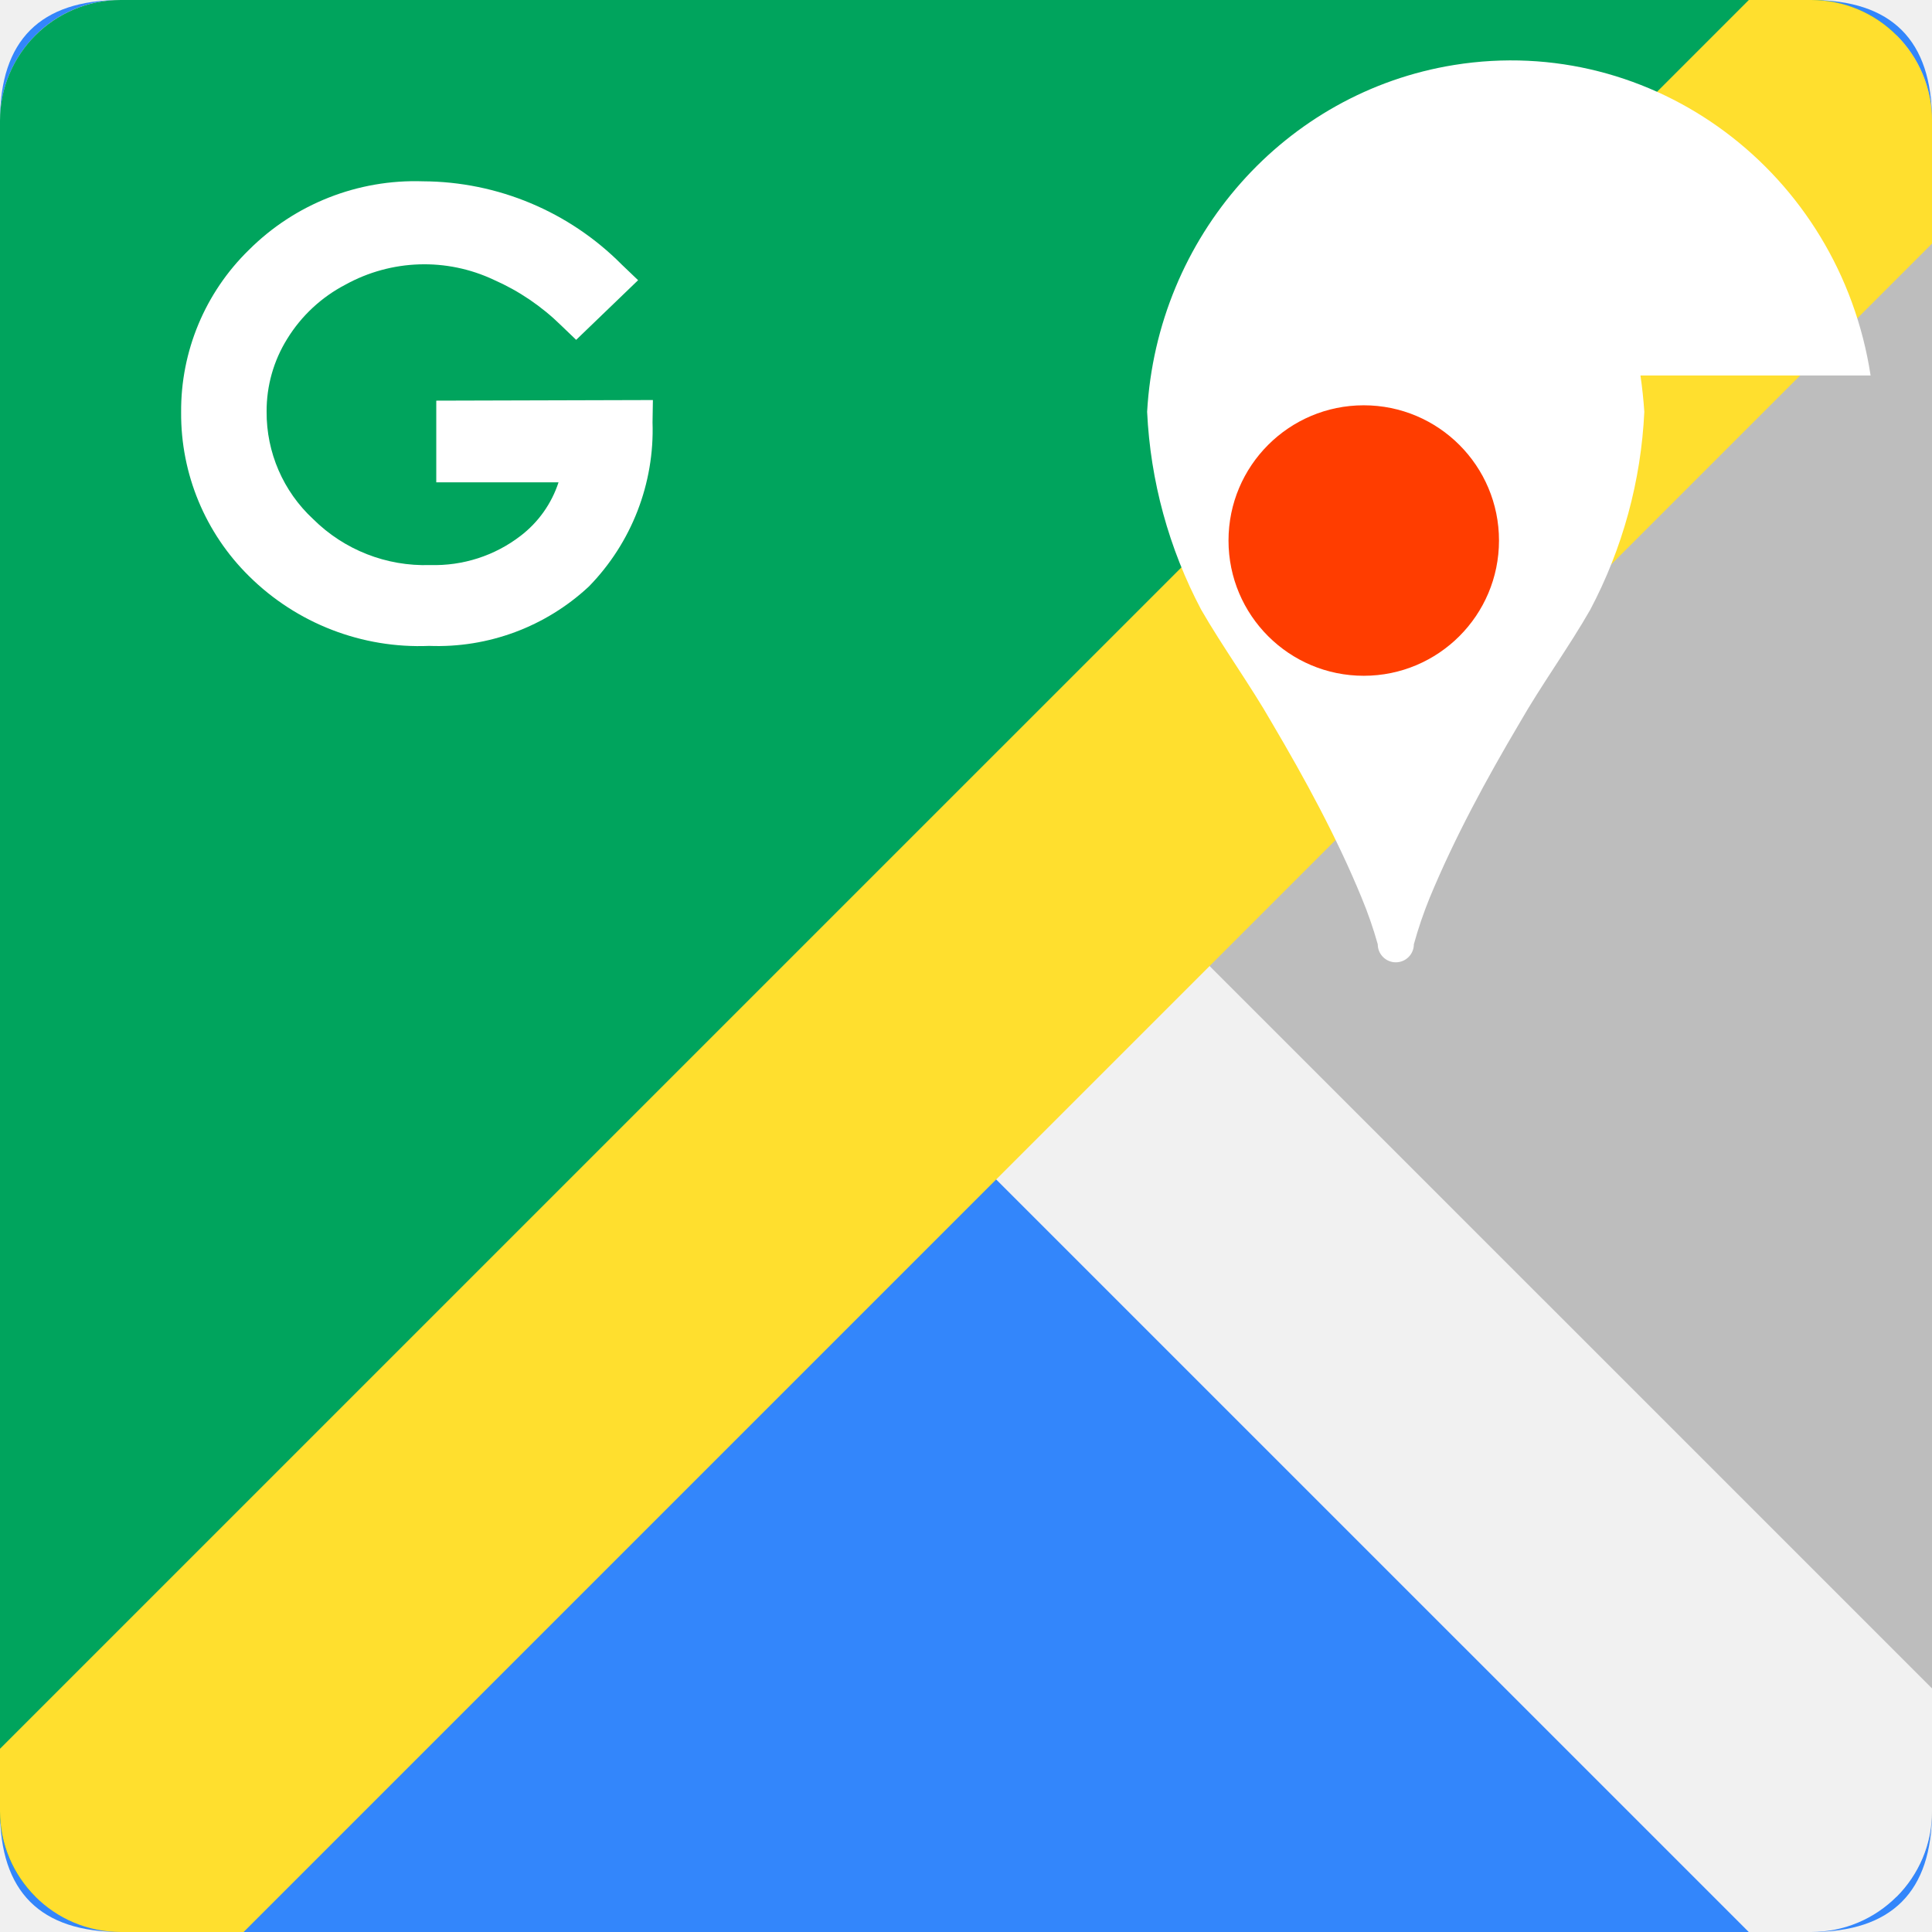
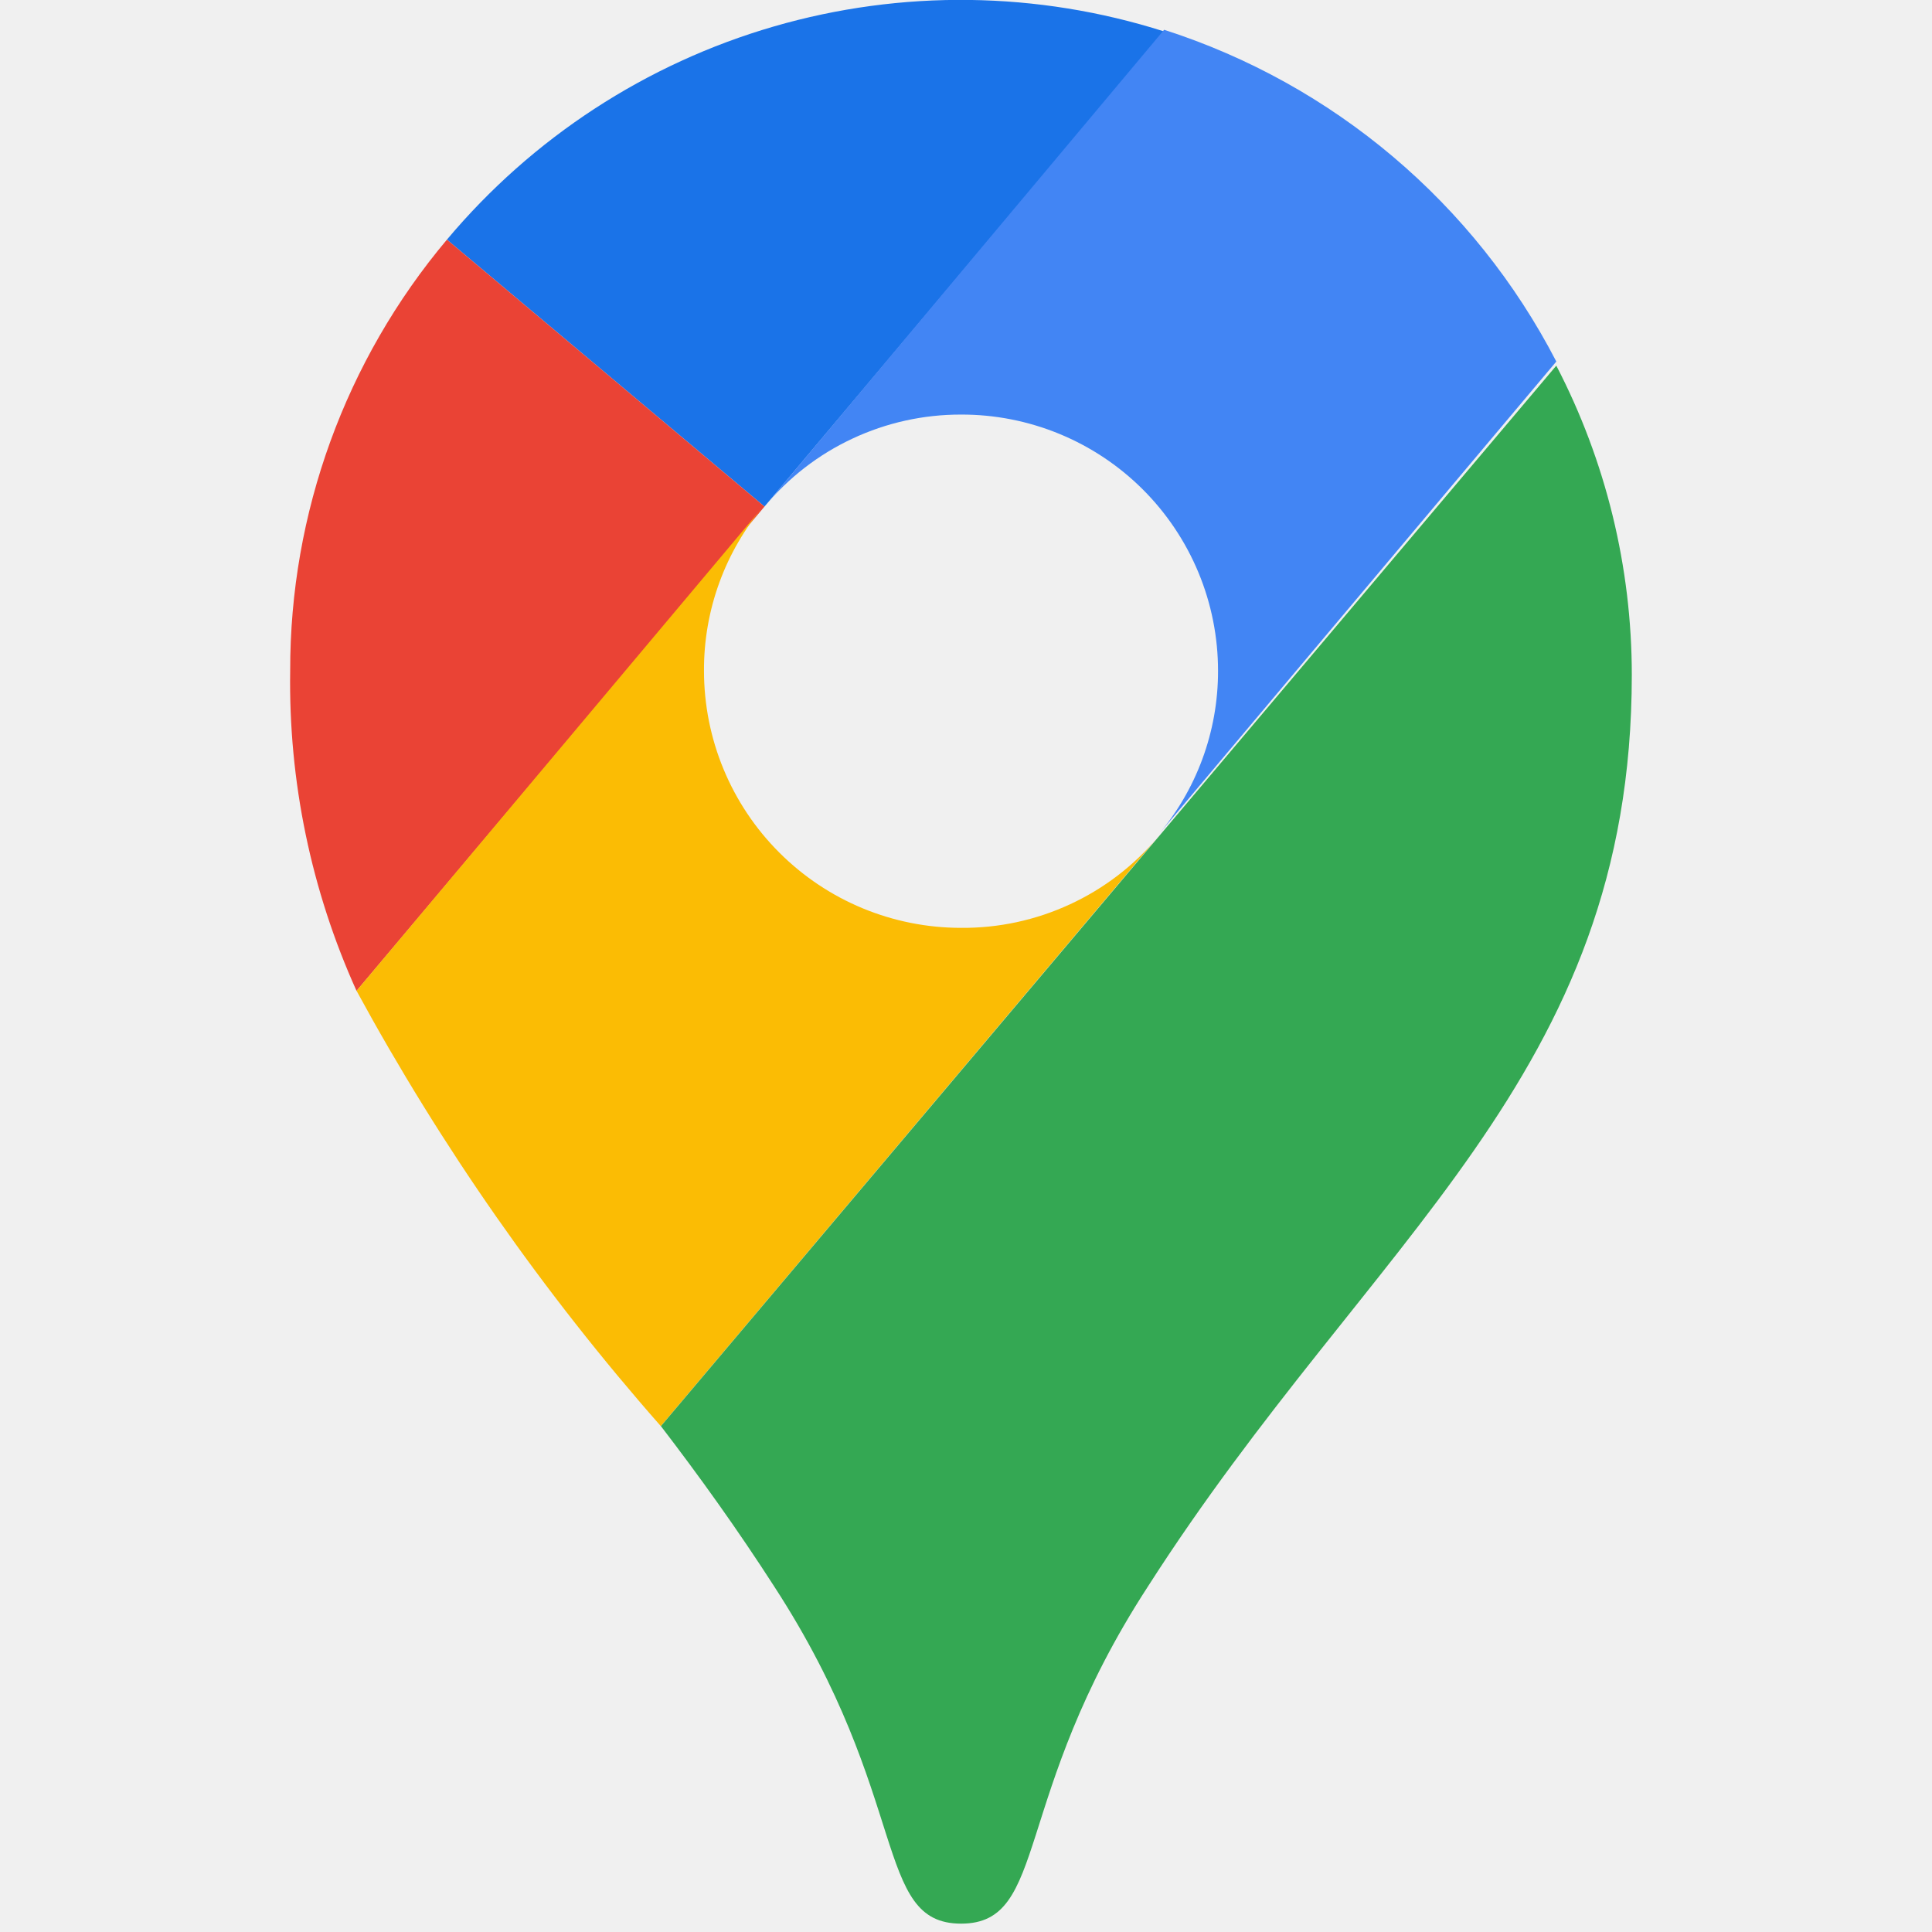
- <svg xmlns="http://www.w3.org/2000/svg" t="1774787719864" class="icon" viewBox="0 0 1024 1024" version="1.1" p-id="10197" width="128" height="128">
-   <path d="M0 0m64 0l896 0q64 0 64 64l0 896q0 64-64 64l-896 0q-64 0-64-64l0-896q0-64 64-64Z" fill="#3386FB" p-id="10198" />
-   <path d="M960 0a64 64 0 0 1 64 64v896c0 17.696-7.168 33.696-18.72 45.28L18.752 18.752A63.808 63.808 0 0 1 64 0h896z" fill="#BDBDBD" p-id="10199" />
-   <path d="M0 64a64 64 0 0 1 64-64h65.12l451.52 451.552L1024 894.88V960a64 64 0 0 1-64 64h-33.12L469.888 567.04 0 97.088V64z" fill="#F1F1F1" p-id="10200" />
-   <path d="M960 0c17.696 0 33.728 7.2 45.312 18.784L18.784 1005.312A63.808 63.808 0 0 1 0 960V64a64 64 0 0 1 64-64h896z" fill="#00A45D" p-id="10201" />
-   <path d="M231.232 212.384v43.264h64.8a58.56 58.56 0 0 1-20.096 28.352c-13.696 10.56-30.656 16-47.936 15.488a83.936 83.936 0 0 1-62.048-24.384 76.896 76.896 0 0 1-24.64-56.96 72.192 72.192 0 0 1 10.944-38.592c7.488-12.16 18.144-22.08 30.816-28.672 24.32-13.44 53.632-14.4 78.752-2.528 13.216 5.824 25.28 14.016 35.584 24.128l7.968 7.648 32.832-31.616-8.64-8.256a149.376 149.376 0 0 0-105.376-44.16A124.64 124.64 0 0 0 131.904 132.48 118.976 118.976 0 0 0 96 218.56a120.736 120.736 0 0 0 36.032 86.848 128 128 0 0 0 95.456 36.928 117.44 117.44 0 0 0 84.672-31.52 118.784 118.784 0 0 0 33.696-86.976l0.192-11.808-114.816 0.32z" fill="#FFFFFF" p-id="10202" />
-   <path d="M960 0a64 64 0 0 1 64 64v65.12L129.12 1024H64a64 64 0 0 1-64-64v-33.12L926.912 0H960z" fill="#FFDF2E" p-id="10203" />
-   <path d="M991.456 199.008c-16.544-107.84-115.328-181.504-220.672-164.576-89.76 14.432-157.536 90.976-162.784 183.84a249.504 249.504 0 0 0 28.64 104.864c11.04 19.232 26.464 40.64 37.44 59.904 17.664 29.952 34.432 60.736 47.616 92.8a218.624 218.624 0 0 1 8.544 24.64 9.44 9.44 0 0 0 19.136 0 223.872 223.872 0 0 1 8.384-24.64c13.312-32.064 30.016-62.848 47.744-92.8 11.008-19.328 26.432-40.672 37.376-59.904a249.504 249.504 0 0 0 28.64-104.864 246.976 246.976 0 0 0-2.048-19.264z" fill="#FFFFFF" p-id="10204" />
-   <path d="M794.496 286.496a71.68 71.68 0 1 1-143.36 0 71.68 71.68 0 0 1 143.36 0z" fill="#FF3D00" p-id="10205" />
+ <svg xmlns="http://www.w3.org/2000/svg" width="55" height="55" viewBox="0 0 55 55" fill="none">
+   <g clip-path="url(#clip0_7450_5251)">
+     <path d="M33.142 0.896C29.535 -0.252 25.667 -0.302 22.031 0.753C18.395 1.808 15.156 3.921 12.723 6.822L21.764 14.421L33.142 0.896Z" fill="#1A73E8" />
+     <path d="M12.723 6.822C9.834 10.259 8.253 14.607 8.261 19.096C8.212 22.236 8.857 25.347 10.15 28.208L21.764 14.421L12.723 6.822Z" fill="#EA4335" />
+     <path d="M27.358 11.802C28.318 11.799 29.269 11.986 30.156 12.351C31.044 12.716 31.851 13.253 32.531 13.931C33.21 14.608 33.75 15.414 34.118 16.3C34.486 17.186 34.675 18.137 34.675 19.097C34.678 20.829 34.059 22.504 32.929 23.817L44.305 10.292C41.978 5.792 37.964 2.396 33.14 0.848L21.764 14.422C22.445 13.6 23.3 12.938 24.268 12.486C25.235 12.033 26.29 11.8 27.358 11.802Z" fill="#4285F4" />
+     <path d="M27.358 26.414C25.417 26.414 23.556 25.643 22.184 24.27C20.811 22.898 20.041 21.037 20.041 19.096C20.033 17.367 20.644 15.693 21.764 14.376L10.15 28.206C12.565 32.648 15.47 36.805 18.812 40.599L32.975 23.817C32.288 24.638 31.429 25.297 30.458 25.745C29.486 26.195 28.428 26.423 27.358 26.414Z" fill="#FBBC04" />
+     <path d="M32.67 45.178C39.041 35.218 46.454 30.685 46.454 19.213C46.454 16.148 45.717 13.129 44.305 10.409L18.815 40.599C19.901 42.015 20.987 43.526 22.05 45.178C25.944 51.173 24.858 54.762 27.36 54.762C29.863 54.762 28.776 51.173 32.67 45.178Z" fill="#34A853" />
+   </g>
+   <defs>
+     <clipPath id="clip0_7450_5251">
+       <rect width="55" height="55" fill="white" />
+     </clipPath>
+   </defs>
</svg>
